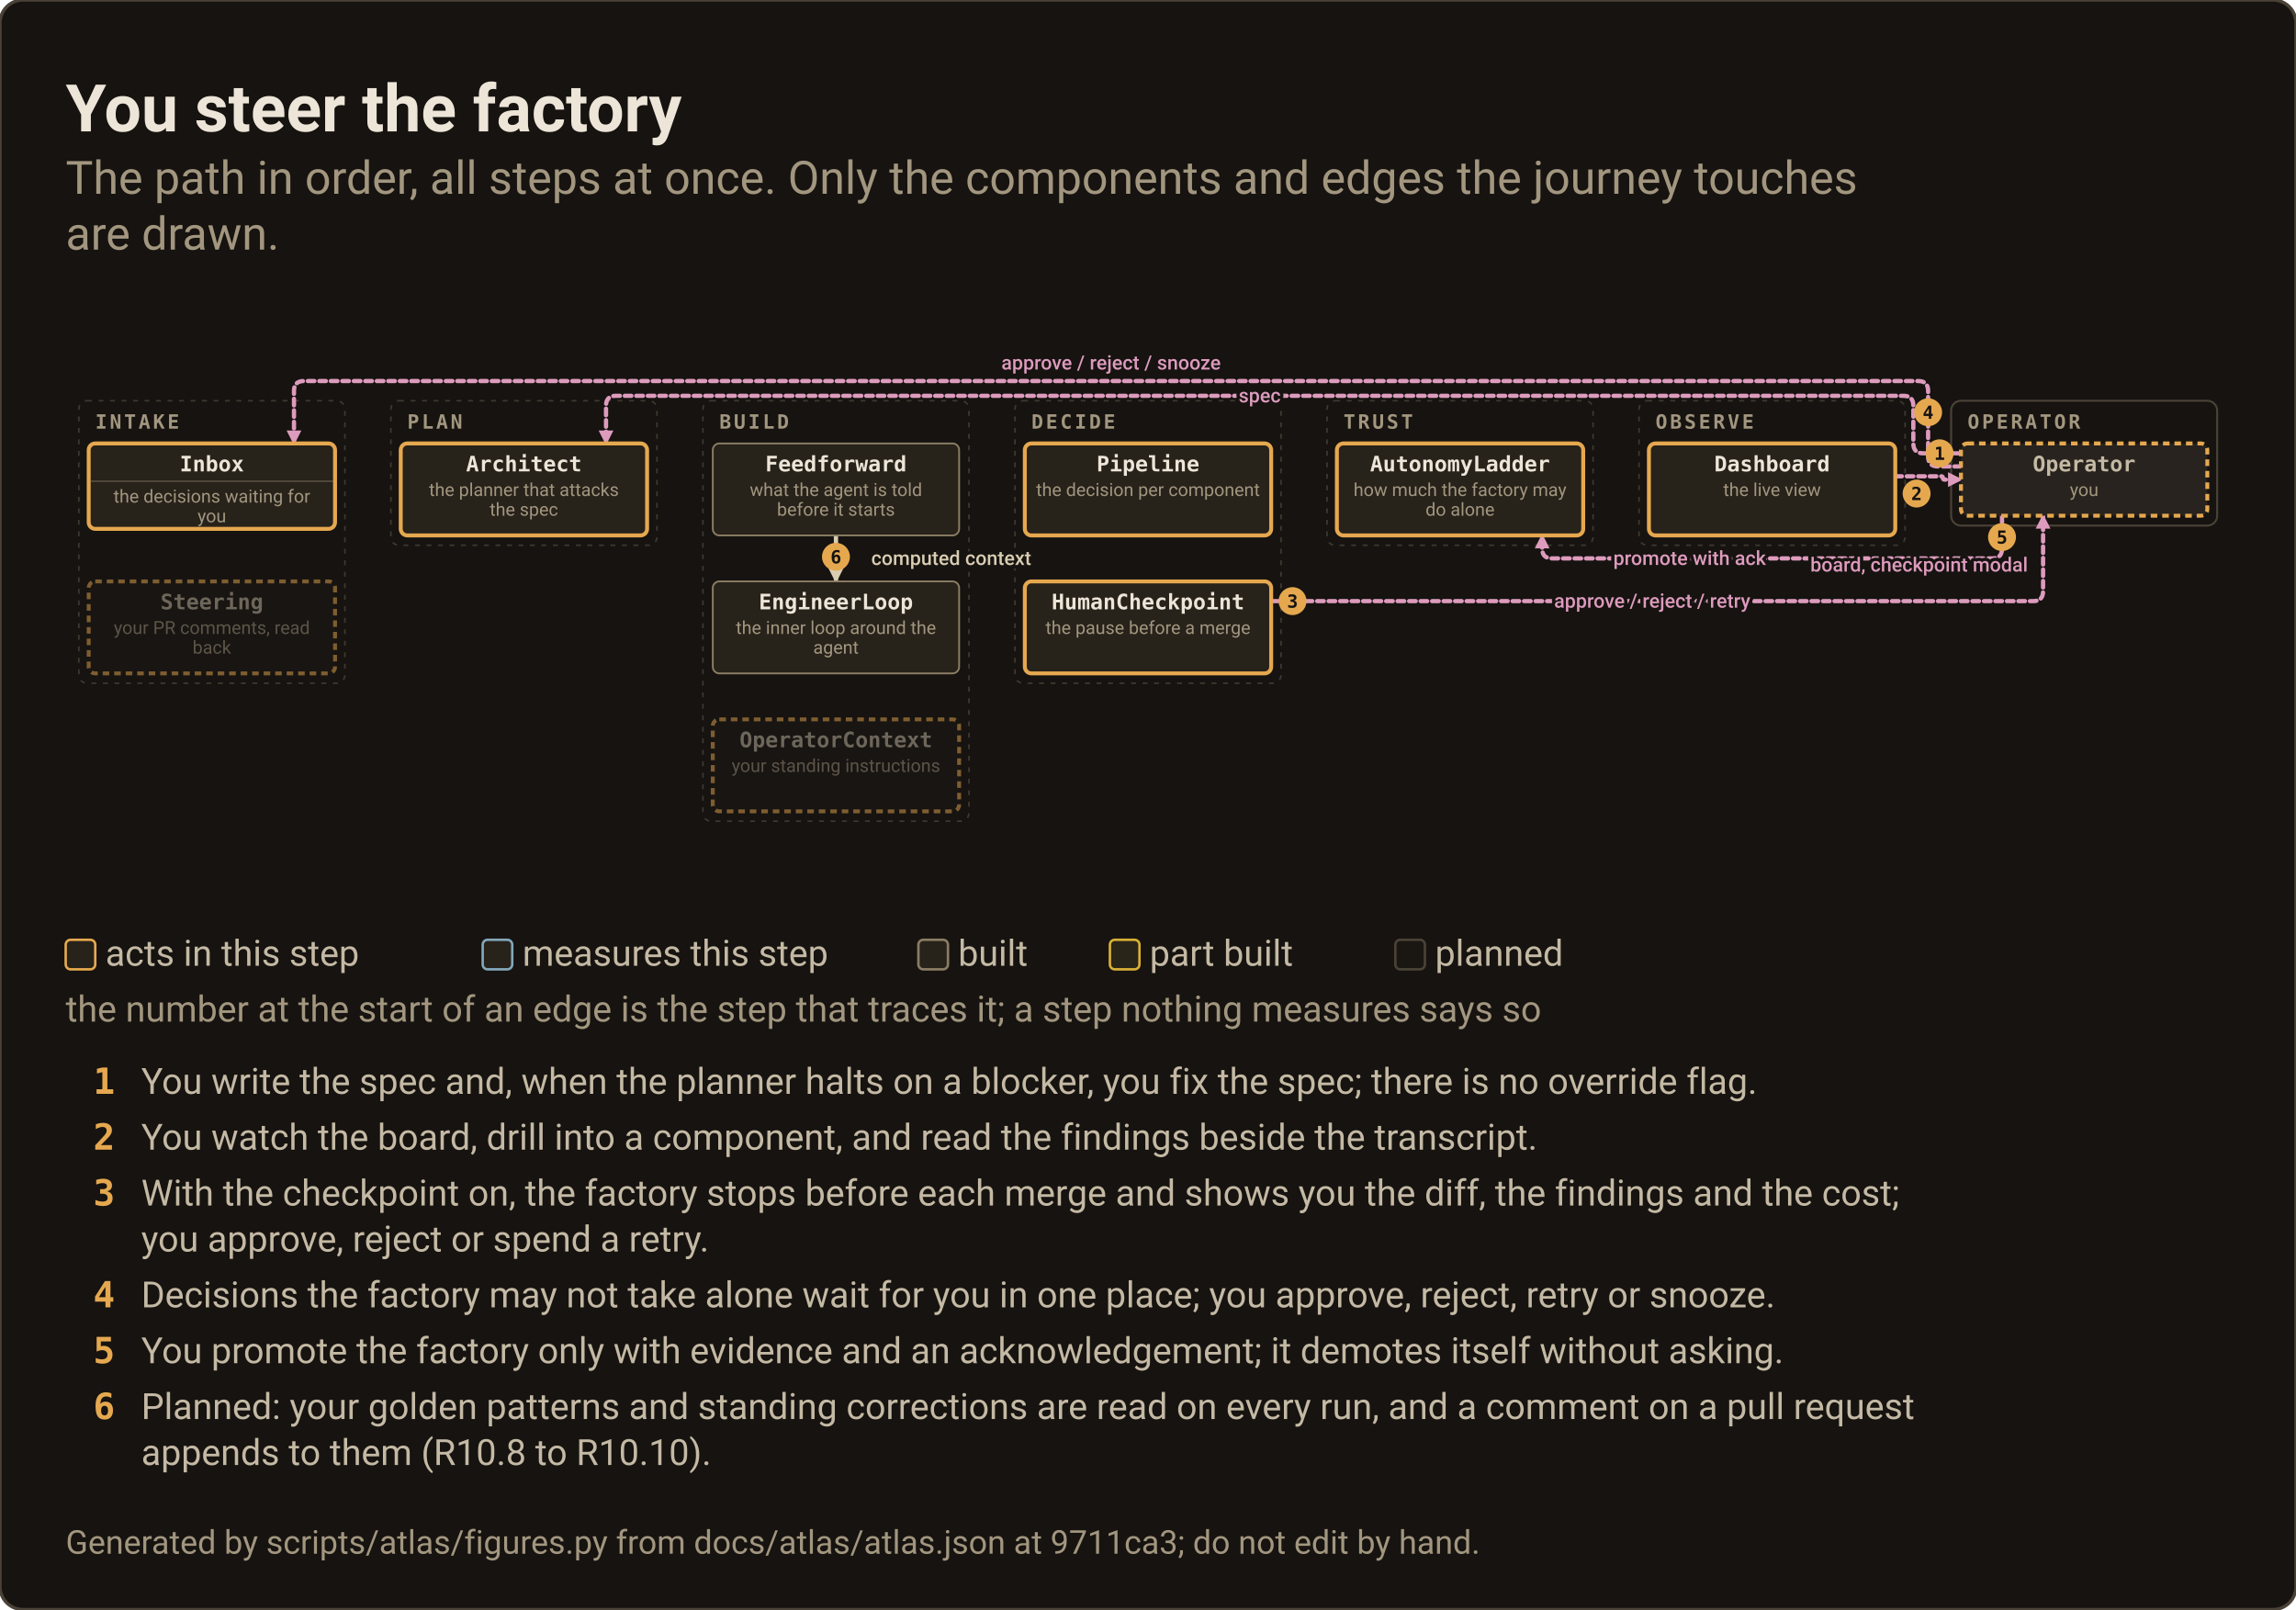
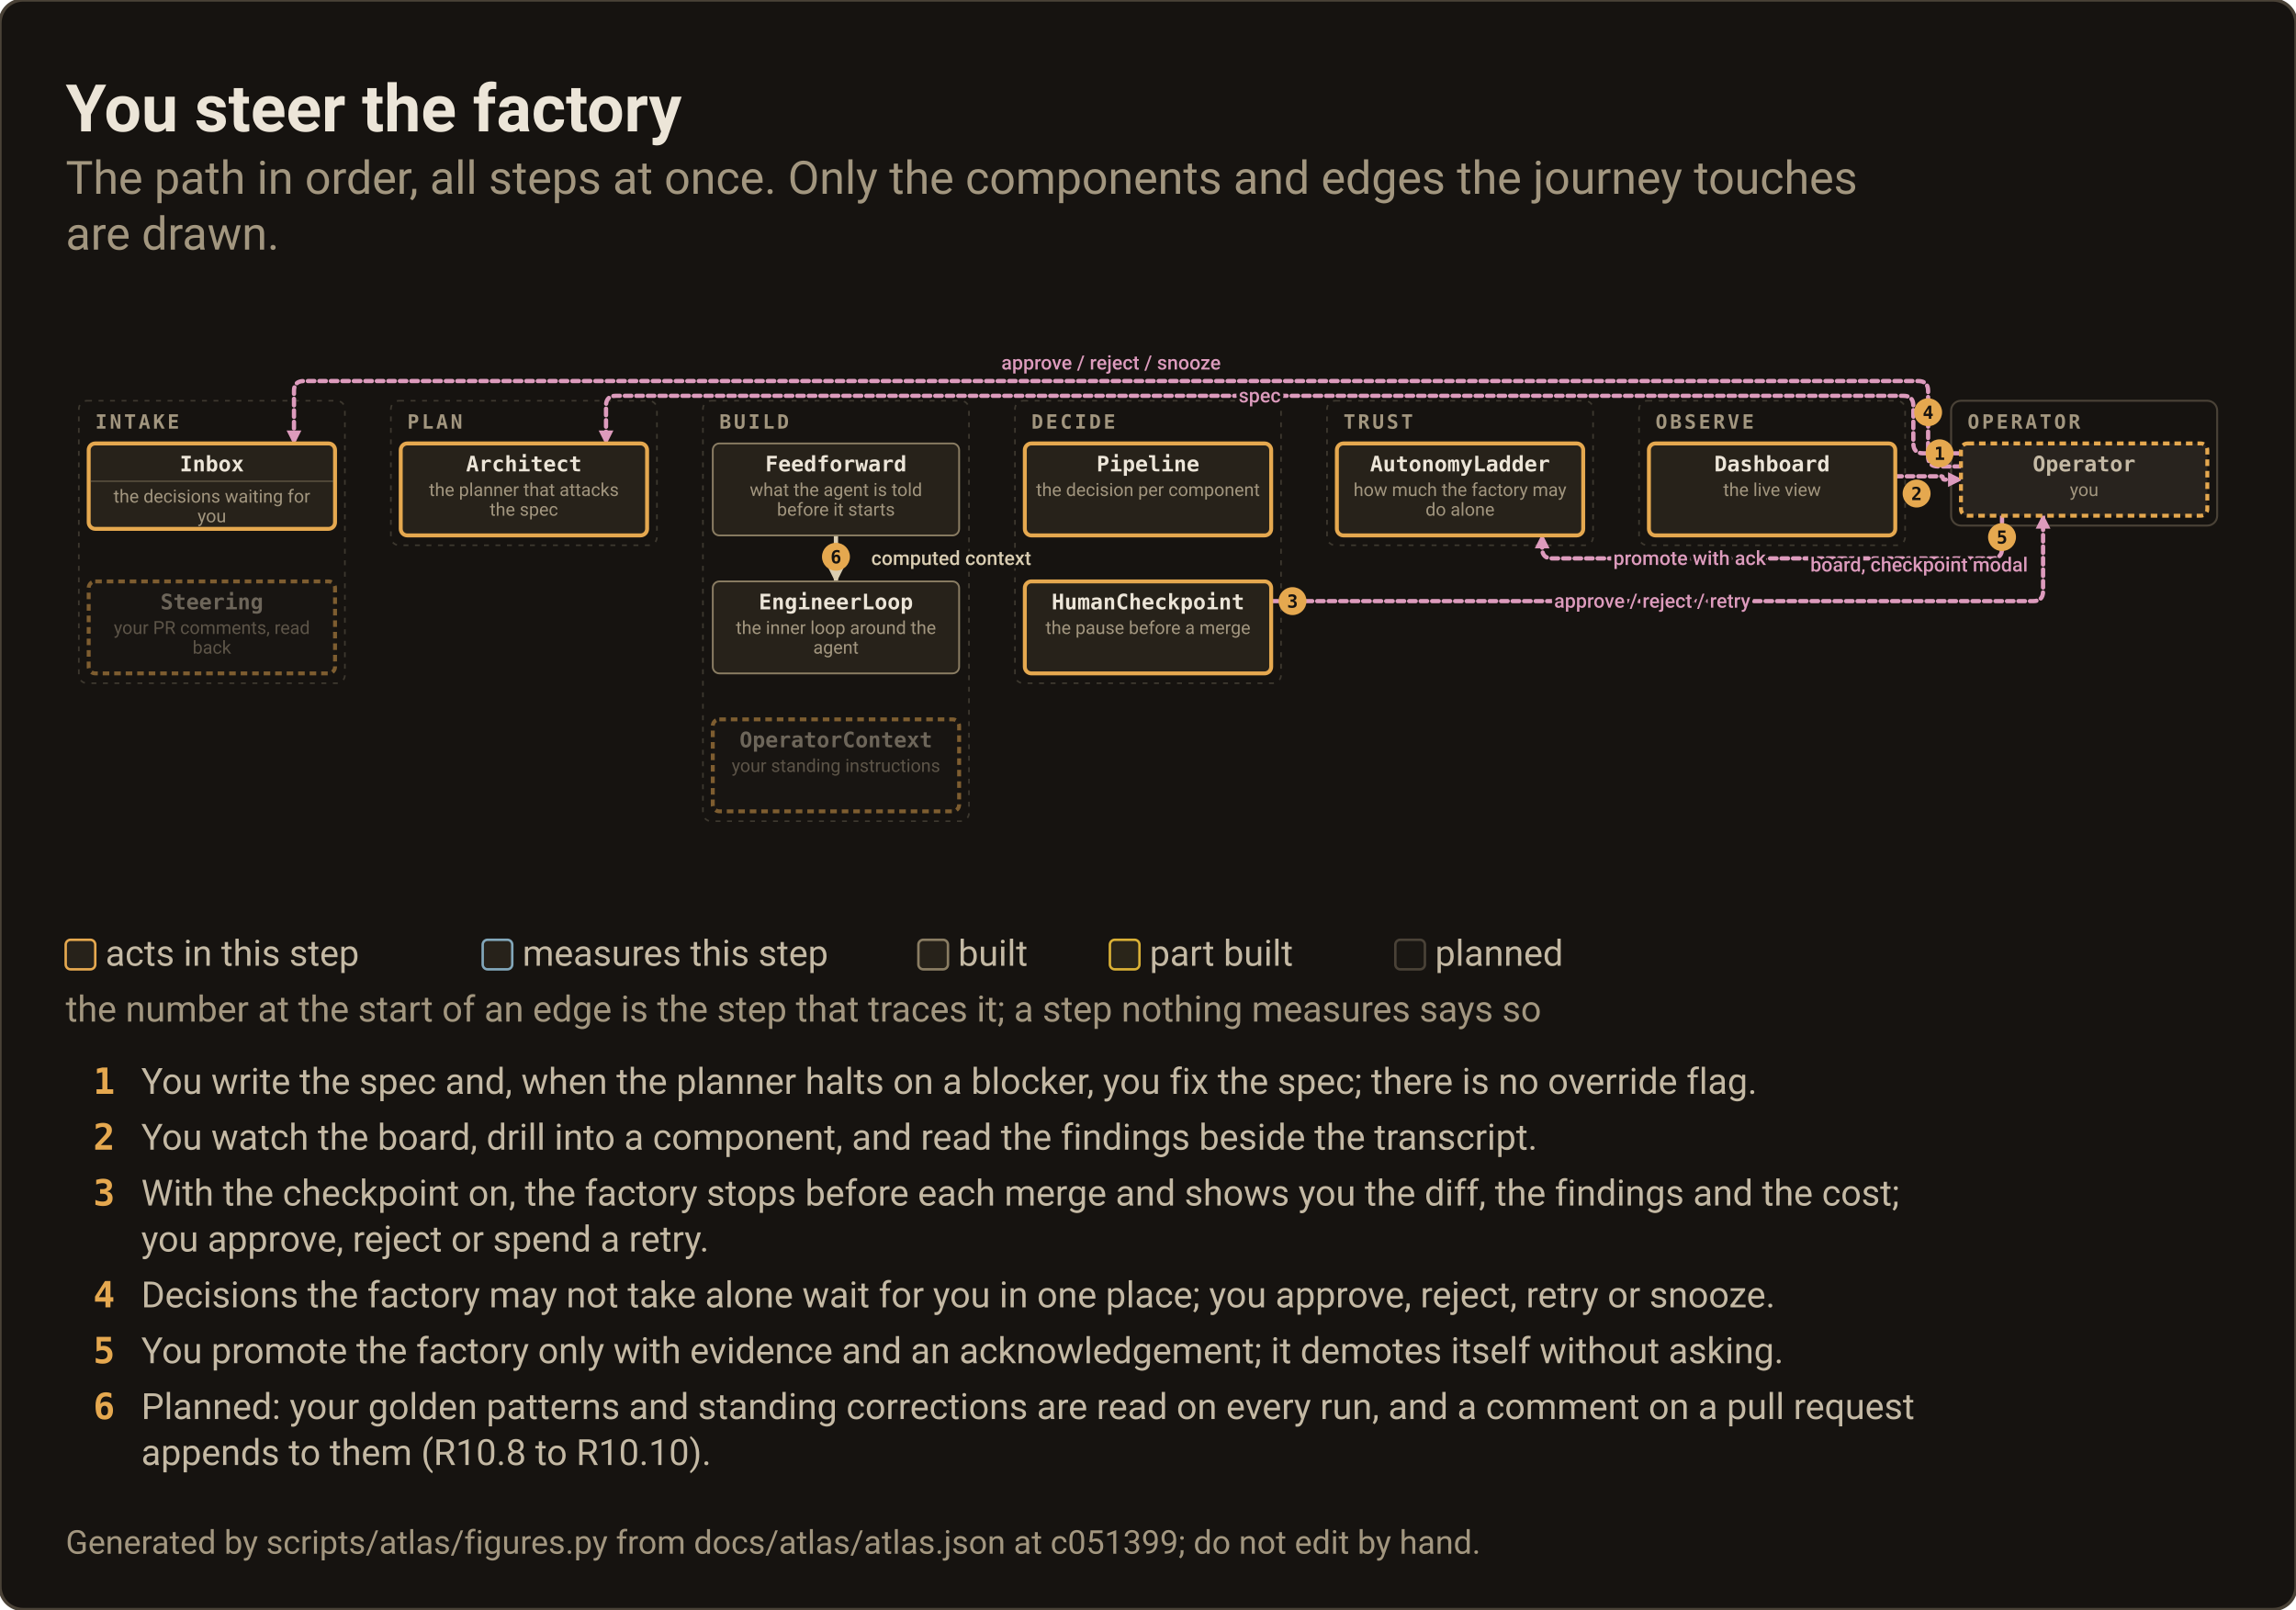
<svg xmlns="http://www.w3.org/2000/svg" width="1398" height="980" viewBox="0 0 1398 980" role="img" aria-label="Journey: You steer the factory">
  <rect x="0" y="0" width="1398" height="980" rx="14" fill="#161310" stroke="#4A4237" stroke-width="2" />
  <text x="40.0" y="80.0" class="c0">You steer the factory</text>
  <text x="40.0" y="118.0" class="c1">The path in order, all steps at once. Only the components and edges the journey touches</text>
  <text x="40.0" y="152.0" class="c1">are drawn.</text>
  <svg id="map" x="40.0" y="170.0" width="1318" height="380" viewBox="0 0 1318 380" overflow="visible">
    <defs>
      <marker id="map-m-work" viewBox="0 0 8 8" refX="7" refY="4" markerUnits="userSpaceOnUse" markerWidth="9" markerHeight="9" orient="auto-start-reverse">
        <path d="M0,0 L8,4 L0,8 z" fill="#D9CDB2" />
      </marker>
      <marker id="map-m-measure" viewBox="0 0 8 8" refX="7" refY="4" markerUnits="userSpaceOnUse" markerWidth="9" markerHeight="9" orient="auto-start-reverse">
        <path d="M0,0 L8,4 L0,8 z" fill="#82A7BA" />
      </marker>
      <marker id="map-m-feedback" viewBox="0 0 8 8" refX="7" refY="4" markerUnits="userSpaceOnUse" markerWidth="9" markerHeight="9" orient="auto-start-reverse">
        <path d="M0,0 L8,4 L0,8 z" fill="#E39A86" />
      </marker>
      <marker id="map-m-operator" viewBox="0 0 8 8" refX="7" refY="4" markerUnits="userSpaceOnUse" markerWidth="9" markerHeight="9" orient="auto-start-reverse">
        <path d="M0,0 L8,4 L0,8 z" fill="#DD9BBD" />
      </marker>
      <marker id="map-m-trust" viewBox="0 0 8 8" refX="7" refY="4" markerUnits="userSpaceOnUse" markerWidth="9" markerHeight="9" orient="auto-start-reverse">
        <path d="M0,0 L8,4 L0,8 z" fill="#B48EC9" />
      </marker>
      <marker id="map-m-learn" viewBox="0 0 8 8" refX="7" refY="4" markerUnits="userSpaceOnUse" markerWidth="9" markerHeight="9" orient="auto-start-reverse">
        <path d="M0,0 L8,4 L0,8 z" fill="#86C9A9" />
      </marker>
      <marker id="map-m-record" viewBox="0 0 8 8" refX="7" refY="4" markerUnits="userSpaceOnUse" markerWidth="9" markerHeight="9" orient="auto-start-reverse">
        <path d="M0,0 L8,4 L0,8 z" fill="#B7C27C" />
      </marker>
      <marker id="map-m-change" viewBox="0 0 8 8" refX="7" refY="4" markerUnits="userSpaceOnUse" markerWidth="9" markerHeight="9" orient="auto-start-reverse">
        <path d="M0,0 L8,4 L0,8 z" fill="#E26D5A" />
      </marker>
      <marker id="map-m-reach" viewBox="0 0 8 8" refX="7" refY="4" markerUnits="userSpaceOnUse" markerWidth="9" markerHeight="9" orient="auto-start-reverse">
        <path d="M0,0 L8,4 L0,8 z" fill="#E5A84F" />
      </marker>
    </defs>
    <style>#map .node.quiet{opacity:.42}#map .node.planned{opacity:.5}#map .node.planned.quiet{opacity:.3}#map .node.meas .node__box{stroke:#82A7BA;stroke-width:2.2}#map .node.acts .node__box{stroke:#E5A84F;stroke-width:2.4}#map .node__ring{display:none;fill:none;stroke:#82A7BA;stroke-width:1.6}#map .node.meas .node__ring{display:inline}#map .flow.planned{opacity:.35}#map .flowlbl.planned{opacity:.5}#map .flow.off,#map .flowlbl.off{display:none}#map .flow.hot{opacity:1;stroke-opacity:1;stroke-width:2.6}#map .flowlbl.hot{opacity:1}</style>
    <rect x="8.0" y="74.0" width="162.0" height="172.0" rx="5" fill="none" stroke="#A2967F" stroke-opacity=".28" stroke-width="1" stroke-dasharray="3 4" />
    <text x="18.0" y="91.0" class="t3">INTAKE</text>
    <rect x="198.0" y="74.0" width="162.0" height="88.0" rx="5" fill="none" stroke="#A2967F" stroke-opacity=".28" stroke-width="1" stroke-dasharray="3 4" />
    <text x="208.0" y="91.0" class="t3">PLAN</text>
    <rect x="388.0" y="74.0" width="162.0" height="256.0" rx="5" fill="none" stroke="#A2967F" stroke-opacity=".28" stroke-width="1" stroke-dasharray="3 4" />
    <text x="398.0" y="91.0" class="t3">BUILD</text>
    <rect x="578.0" y="74.0" width="162.0" height="172.0" rx="5" fill="none" stroke="#A2967F" stroke-opacity=".28" stroke-width="1" stroke-dasharray="3 4" />
    <text x="588.0" y="91.0" class="t3">DECIDE</text>
    <rect x="768.0" y="74.0" width="162.0" height="88.0" rx="5" fill="none" stroke="#A2967F" stroke-opacity=".28" stroke-width="1" stroke-dasharray="3 4" />
    <text x="778.0" y="91.0" class="t3">TRUST</text>
    <rect x="958.0" y="74.0" width="162.0" height="88.0" rx="5" fill="none" stroke="#A2967F" stroke-opacity=".28" stroke-width="1" stroke-dasharray="3 4" />
    <text x="968.0" y="91.0" class="t3">OBSERVE</text>
    <rect x="1148.0" y="74.0" width="162.0" height="76.0" rx="6" fill="none" stroke="#4A4237" stroke-width="1.2" />
    <text x="1158.0" y="91.0" class="t3">OPERATOR</text>
    <g data-layer="flow">
      <path id="map-f6" class="flow plan planned hot" data-edge="6" data-from="Operator" data-to="Architect" data-art="spec" data-kind="plan" data-layer="operator" d="M 1154.0 106.0 L 1131.0 106.0 Q 1125.0 106.0 1125.0 100.0 L 1125.0 77.0 Q 1125.0 71.0 1119.0 71.0 L 335.0 71.0 Q 329.0 71.0 329.0 77.0 L 329.0 100.0" fill="none" stroke="#DD9BBD" stroke-opacity="0.82" stroke-width="1.2" stroke-dasharray="4 3" stroke-linecap="round" marker-end="url(#map-m-operator)" />
      <path id="map-f65" class="flow observe planned hot" data-edge="65" data-from="Dashboard" data-to="Operator" data-art="board, checkpoint modal" data-kind="observe" data-layer="operator" d="M 1114.0 120.0 L 1142.0 120.0 Q 1143.0 120.0 1143.0 121.0 L 1143.0 121.0 Q 1143.0 122.0 1144.0 122.0 L 1154.0 122.0" fill="none" stroke="#DD9BBD" stroke-opacity="0.82" stroke-width="1.2" stroke-dasharray="4 3" stroke-linecap="round" marker-end="url(#map-m-operator)" />
      <path id="map-f45" class="flow trust planned hot" data-edge="45" data-from="HumanCheckpoint" data-to="Operator" data-art="approve / reject / retry" data-kind="trust" data-layer="operator" d="M 734.0 196.0 L 1198.0 196.0 Q 1204.0 196.0 1204.0 190.0 L 1204.0 144.0" fill="none" stroke="#DD9BBD" stroke-opacity="0.82" stroke-width="1.2" stroke-dasharray="4 3" stroke-linecap="round" marker-end="url(#map-m-operator)" />
      <path id="map-f66" class="flow trust planned hot" data-edge="66" data-from="Operator" data-to="Inbox" data-art="approve / reject / snooze" data-kind="trust" data-layer="operator" d="M 1154.0 114.0 L 1140.0 114.0 Q 1134.0 114.0 1134.0 108.0 L 1134.0 68.0 Q 1134.0 62.0 1128.0 62.0 L 145.0 62.0 Q 139.0 62.0 139.0 68.0 L 139.0 100.0" fill="none" stroke="#DD9BBD" stroke-opacity="0.82" stroke-width="1.2" stroke-dasharray="4 3" stroke-linecap="round" marker-end="url(#map-m-operator)" />
      <path id="map-f67" class="flow trust planned hot" data-edge="67" data-from="Operator" data-to="AutonomyLadder" data-art="promote with ack" data-kind="trust" data-layer="operator" d="M 1179.0 144.0 L 1179.0 164.0 Q 1179.0 170.0 1173.0 170.0 L 905.0 170.0 Q 899.0 170.0 899.0 164.0 L 899.0 156.0" fill="none" stroke="#DD9BBD" stroke-opacity="0.82" stroke-width="1.2" stroke-dasharray="4 3" stroke-linecap="round" marker-end="url(#map-m-operator)" />
      <path id="map-f13" class="flow build hot" data-edge="13" data-from="Feedforward" data-to="EngineerLoop" data-art="computed context" data-kind="build" data-layer="work" d="M 469.0 156.0 L 469.0 184.0" fill="none" stroke="#D9CDB2" stroke-opacity="0.82" stroke-width="1.2" stroke-linecap="round" marker-end="url(#map-m-work)" />
    </g>
    <g class="node built acts" data-id="Inbox" data-kind="store" data-state="built" data-region="intake" role="button" tabindex="0" aria-label="Inbox, the decisions waiting for you, built">
      <rect class="node__box" x="14.0" y="100.0" width="150.0" height="52.0" rx="4.0" fill="#27221A" stroke="#8A7D63" stroke-width="1.1" />
      <rect class="node__ring" x="17.0" y="103.0" width="144.0" height="46.0" rx="3.0" />
      <text x="89.0" y="117.0" class="t4">Inbox</text>
      <line x1="15.0" y1="123.0" x2="163.0" y2="123.0" stroke="#8A7D63" stroke-opacity=".45" stroke-width="1" />
      <g data-layer="job">
        <text x="89.0" y="136.0" class="t5">the decisions waiting for</text>
        <text x="89.0" y="148.0" class="t5">you</text>
      </g>
    </g>
    <g class="node planned acts" data-id="Steering" data-kind="component" data-state="planned" data-region="intake" role="button" tabindex="0" aria-label="Steering, your PR comments, read back, planned">
      <rect class="node__box" x="14.0" y="184.0" width="150.0" height="56.0" rx="4.0" fill="#1A1713" stroke="#4A4237" stroke-width="1.1" stroke-dasharray="4 3" />
      <rect class="node__ring" x="17.0" y="187.0" width="144.0" height="50.0" rx="3.0" />
      <text x="89.0" y="201.0" class="t6">Steering</text>
      <g data-layer="job">
        <text x="89.0" y="216.0" class="t5">your PR comments, read</text>
        <text x="89.0" y="228.0" class="t5">back</text>
      </g>
    </g>
    <g class="node built acts" data-id="Architect" data-kind="component" data-state="built" data-region="plan" role="button" tabindex="0" aria-label="Architect, the planner that attacks the spec, built">
      <rect class="node__box" x="204.0" y="100.0" width="150.0" height="56.0" rx="4.0" fill="#27221A" stroke="#8A7D63" stroke-width="1.1" />
      <rect class="node__ring" x="207.0" y="103.0" width="144.0" height="50.0" rx="3.0" />
      <text x="279.0" y="117.0" class="t4">Architect</text>
      <g data-layer="job">
        <text x="279.0" y="132.0" class="t5">the planner that attacks</text>
        <text x="279.0" y="144.0" class="t5">the spec</text>
      </g>
    </g>
    <g class="node built" data-id="Feedforward" data-kind="component" data-state="built" data-region="build" role="button" tabindex="0" aria-label="Feedforward, what the agent is told before it starts, built">
      <rect class="node__box" x="394.0" y="100.0" width="150.0" height="56.0" rx="4.0" fill="#27221A" stroke="#8A7D63" stroke-width="1.1" />
      <rect class="node__ring" x="397.0" y="103.0" width="144.0" height="50.0" rx="3.0" />
      <text x="469.0" y="117.0" class="t4">Feedforward</text>
      <g data-layer="job">
        <text x="469.0" y="132.0" class="t5">what the agent is told</text>
        <text x="469.0" y="144.0" class="t5">before it starts</text>
      </g>
    </g>
    <g class="node built" data-id="EngineerLoop" data-kind="component" data-state="built" data-region="build" role="button" tabindex="0" aria-label="EngineerLoop, the inner loop around the agent, built">
      <rect class="node__box" x="394.0" y="184.0" width="150.0" height="56.0" rx="4.0" fill="#27221A" stroke="#8A7D63" stroke-width="1.1" />
      <rect class="node__ring" x="397.0" y="187.0" width="144.0" height="50.0" rx="3.0" />
      <text x="469.0" y="201.0" class="t4">EngineerLoop</text>
      <g data-layer="job">
        <text x="469.0" y="216.0" class="t5">the inner loop around the</text>
        <text x="469.0" y="228.0" class="t5">agent</text>
      </g>
    </g>
    <g class="node planned acts" data-id="OperatorContext" data-kind="component" data-state="planned" data-region="build" role="button" tabindex="0" aria-label="OperatorContext, your standing instructions, planned">
      <rect class="node__box" x="394.0" y="268.0" width="150.0" height="56.0" rx="4.0" fill="#1A1713" stroke="#4A4237" stroke-width="1.1" stroke-dasharray="4 3" />
      <rect class="node__ring" x="397.0" y="271.0" width="144.0" height="50.0" rx="3.0" />
      <text x="469.0" y="285.0" class="t6">OperatorContext</text>
      <g data-layer="job">
        <text x="469.0" y="300.0" class="t5">your standing instructions</text>
      </g>
    </g>
    <g class="node built acts" data-id="Pipeline" data-kind="component" data-state="built" data-region="decide" role="button" tabindex="0" aria-label="Pipeline, the decision per component, built">
      <rect class="node__box" x="584.0" y="100.0" width="150.0" height="56.0" rx="4.0" fill="#27221A" stroke="#8A7D63" stroke-width="1.1" />
      <rect class="node__ring" x="587.0" y="103.0" width="144.0" height="50.0" rx="3.0" />
      <text x="659.0" y="117.0" class="t4">Pipeline</text>
      <g data-layer="job">
        <text x="659.0" y="132.0" class="t5">the decision per component</text>
      </g>
    </g>
    <g class="node built acts" data-id="HumanCheckpoint" data-kind="component" data-state="built" data-region="decide" role="button" tabindex="0" aria-label="HumanCheckpoint, the pause before a merge, built">
      <rect class="node__box" x="584.0" y="184.0" width="150.0" height="56.0" rx="4.0" fill="#27221A" stroke="#8A7D63" stroke-width="1.1" />
      <rect class="node__ring" x="587.0" y="187.0" width="144.0" height="50.0" rx="3.0" />
      <text x="659.0" y="201.0" class="t4">HumanCheckpoint</text>
      <g data-layer="job">
        <text x="659.0" y="216.0" class="t5">the pause before a merge</text>
      </g>
    </g>
    <g class="node built acts" data-id="AutonomyLadder" data-kind="component" data-state="built" data-region="trust" role="button" tabindex="0" aria-label="AutonomyLadder, how much the factory may do alone, built">
      <rect class="node__box" x="774.0" y="100.0" width="150.0" height="56.0" rx="4.0" fill="#27221A" stroke="#8A7D63" stroke-width="1.1" />
      <rect class="node__ring" x="777.0" y="103.0" width="144.0" height="50.0" rx="3.0" />
      <text x="849.0" y="117.0" class="t4">AutonomyLadder</text>
      <g data-layer="job">
        <text x="849.0" y="132.0" class="t5">how much the factory may</text>
        <text x="849.0" y="144.0" class="t5">do alone</text>
      </g>
    </g>
    <g class="node built acts" data-id="Dashboard" data-kind="component" data-state="built" data-region="observe" role="button" tabindex="0" aria-label="Dashboard, the live view, built">
      <rect class="node__box" x="964.0" y="100.0" width="150.0" height="56.0" rx="4.0" fill="#27221A" stroke="#8A7D63" stroke-width="1.1" />
      <rect class="node__ring" x="967.0" y="103.0" width="144.0" height="50.0" rx="3.0" />
      <text x="1039.0" y="117.0" class="t4">Dashboard</text>
      <g data-layer="job">
        <text x="1039.0" y="132.0" class="t5">the live view</text>
      </g>
    </g>
    <g class="node actor acts" data-id="Operator" data-kind="actor" data-state="planned" data-region="operator" role="button" tabindex="0" aria-label="Operator, you, outside">
      <rect class="node__box" x="1154.0" y="100.0" width="150.0" height="44.0" rx="4.0" fill="#28231E" stroke="#A2967F" stroke-width="1.1" stroke-dasharray="4 3" />
      <rect class="node__ring" x="1157.0" y="103.0" width="144.0" height="38.0" rx="3.0" />
      <text x="1229.0" y="117.0" class="t6">Operator</text>
      <g data-layer="job">
        <text x="1229.0" y="132.0" class="t5">you</text>
      </g>
    </g>
    <g data-layer="flow">
      <g class="flowlbl plan planned hot" data-edge="6" data-from="Operator" data-to="Architect" data-layer="operator">
        <text x="727.0" y="75.0" class="t1">spec</text>
      </g>
      <g class="flowlbl observe planned hot" data-edge="65" data-from="Dashboard" data-to="Operator" data-layer="operator">
        <text x="1128.5" y="178.0" class="t1">board, checkpoint modal</text>
      </g>
      <g class="flowlbl trust planned hot" data-edge="45" data-from="HumanCheckpoint" data-to="Operator" data-layer="operator">
        <text x="966.0" y="200.0" class="t1">approve / reject / retry</text>
      </g>
      <g class="flowlbl trust planned hot" data-edge="66" data-from="Operator" data-to="Inbox" data-layer="operator">
        <text x="636.5" y="55.0" class="t1">approve / reject / snooze</text>
      </g>
      <g class="flowlbl trust planned hot" data-edge="67" data-from="Operator" data-to="AutonomyLadder" data-layer="operator">
        <text x="988.8" y="174.0" class="t1">promote with ack</text>
      </g>
      <g class="flowlbl build hot" data-edge="13" data-from="Feedforward" data-to="EngineerLoop" data-layer="work">
        <text x="539.2" y="174.0" class="t2">computed context</text>
      </g>
    </g>
    <g data-layer="steps">
      <g class="step" data-edge="6">
        <circle cx="1141.0" cy="106.0" r="8.5" fill="#E5A84F" />
        <text x="1141.0" y="110.0" class="t0">1</text>
      </g>
      <g class="step" data-edge="65">
        <circle cx="1127.0" cy="130.5" r="8.5" fill="#E5A84F" />
        <text x="1127.0" y="134.5" class="t0">2</text>
      </g>
      <g class="step" data-edge="45">
        <circle cx="747.0" cy="196.0" r="8.5" fill="#E5A84F" />
        <text x="747.0" y="200.0" class="t0">3</text>
      </g>
      <g class="step" data-edge="66">
        <circle cx="1134.0" cy="81.0" r="8.5" fill="#E5A84F" />
        <text x="1134.0" y="85.0" class="t0">4</text>
      </g>
      <g class="step" data-edge="67">
        <circle cx="1179.0" cy="157.0" r="8.5" fill="#E5A84F" />
        <text x="1179.0" y="161.0" class="t0">5</text>
      </g>
      <g class="step" data-edge="13">
        <circle cx="469.0" cy="169.0" r="8.5" fill="#E5A84F" />
        <text x="469.0" y="173.0" class="t0">6</text>
      </g>
    </g>
    <style>#map .t0{font-family:ui-monospace,"SF Mono",SFMono-Regular,"JetBrains Mono",Menlo,Consolas,monospace;font-size:11.0px;font-weight:700;fill:#161310;text-anchor:middle}#map .t1{font-family:ui-sans-serif,system-ui,-apple-system,"SF Pro Text","Segoe UI",Roboto,"Helvetica Neue",Arial,sans-serif;font-size:12.0px;font-weight:500;fill:#DD9BBD;text-anchor:middle;paint-order:stroke;stroke:#161310;stroke-width:4;stroke-linejoin:round}#map .t2{font-family:ui-sans-serif,system-ui,-apple-system,"SF Pro Text","Segoe UI",Roboto,"Helvetica Neue",Arial,sans-serif;font-size:12.0px;font-weight:500;fill:#D9CDB2;text-anchor:middle;paint-order:stroke;stroke:#161310;stroke-width:4;stroke-linejoin:round}#map .t3{font-family:ui-monospace,"SF Mono",SFMono-Regular,"JetBrains Mono",Menlo,Consolas,monospace;font-size:12.0px;font-weight:600;fill:#A2967F;text-anchor:start;letter-spacing:.13em}#map .t4{font-family:ui-monospace,"SF Mono",SFMono-Regular,"JetBrains Mono",Menlo,Consolas,monospace;font-size:13.0px;font-weight:600;fill:#ECE5D8;text-anchor:middle}#map .t5{font-family:ui-sans-serif,system-ui,-apple-system,"SF Pro Text","Segoe UI",Roboto,"Helvetica Neue",Arial,sans-serif;font-size:11.0px;font-weight:400;fill:#A2967F;text-anchor:middle}#map .t6{font-family:ui-monospace,"SF Mono",SFMono-Regular,"JetBrains Mono",Menlo,Consolas,monospace;font-size:13.0px;font-weight:600;fill:#C4B9A4;text-anchor:middle}</style>
  </svg>
  <rect x="40.0" y="572.2" width="18" height="18" rx="3" fill="#27221A" stroke="#E5A84F" stroke-width="1.5" />
  <text x="64.2" y="588.0" class="c2">acts in this step</text>
  <rect x="293.9" y="572.2" width="18" height="18" rx="3" fill="#27221A" stroke="#82A7BA" stroke-width="1.5" />
  <text x="318.1" y="588.0" class="c2">measures this step</text>
  <rect x="559.2" y="572.2" width="18" height="18" rx="3" fill="#27221A" stroke="#8A7D63" stroke-width="1.5" />
  <text x="583.4" y="588.0" class="c2">built</text>
  <rect x="675.8" y="572.2" width="18" height="18" rx="3" fill="#2A2519" stroke="#D9B036" stroke-width="1.5" />
  <text x="700.0" y="588.0" class="c2">part built</text>
  <rect x="849.6" y="572.2" width="18" height="18" rx="3" fill="#1A1713" stroke="#4A4237" stroke-width="1.5" />
  <text x="873.8" y="588.0" class="c2">planned</text>
  <text x="40.0" y="622.0" class="c3">the number at the start of an edge is the step that traces it; a step nothing measures says so</text>
  <text x="70.0" y="666.0" class="c4">1</text>
  <text x="86.0" y="666.0" class="c2">You write the spec and, when the planner halts on a blocker, you fix the spec; there is no override flag.</text>
  <text x="70.0" y="700.0" class="c4">2</text>
  <text x="86.0" y="700.0" class="c2">You watch the board, drill into a component, and read the findings beside the transcript.</text>
  <text x="70.0" y="734.0" class="c4">3</text>
  <text x="86.0" y="734.0" class="c2">With the checkpoint on, the factory stops before each merge and shows you the diff, the findings and the cost;</text>
  <text x="86.0" y="762.0" class="c2">you approve, reject or spend a retry.</text>
  <text x="70.0" y="796.0" class="c4">4</text>
  <text x="86.0" y="796.0" class="c2">Decisions the factory may not take alone wait for you in one place; you approve, reject, retry or snooze.</text>
  <text x="70.0" y="830.0" class="c4">5</text>
  <text x="86.0" y="830.0" class="c2">You promote the factory only with evidence and an acknowledgement; it demotes itself without asking.</text>
  <text x="70.0" y="864.0" class="c4">6</text>
  <text x="86.0" y="864.0" class="c2">Planned: your golden patterns and standing corrections are read on every run, and a comment on a pull request</text>
  <text x="86.0" y="892.0" class="c2">appends to them (R10.8 to R10.10).</text>
-   <text x="40.0" y="946.0" class="c5">Generated by scripts/atlas/figures.py from docs/atlas/atlas.json at 9711ca3; do not edit by hand.</text>
+   <text x="40.0" y="946.0" class="c5">Generated by scripts/atlas/figures.py from docs/atlas/atlas.json at c051399; do not edit by hand.</text>
  <style>.c0{font-family:ui-sans-serif,system-ui,-apple-system,"SF Pro Text","Segoe UI",Roboto,"Helvetica Neue",Arial,sans-serif;font-size:40.0px;font-weight:600;fill:#ECE5D8;text-anchor:start}.c1{font-family:ui-sans-serif,system-ui,-apple-system,"SF Pro Text","Segoe UI",Roboto,"Helvetica Neue",Arial,sans-serif;font-size:28.0px;font-weight:400;fill:#A2967F;text-anchor:start}.c2{font-family:ui-sans-serif,system-ui,-apple-system,"SF Pro Text","Segoe UI",Roboto,"Helvetica Neue",Arial,sans-serif;font-size:22.0px;font-weight:400;fill:#C4B9A4;text-anchor:start}.c3{font-family:ui-sans-serif,system-ui,-apple-system,"SF Pro Text","Segoe UI",Roboto,"Helvetica Neue",Arial,sans-serif;font-size:22.0px;font-weight:400;fill:#A2967F;text-anchor:start}.c4{font-family:ui-monospace,"SF Mono",SFMono-Regular,"JetBrains Mono",Menlo,Consolas,monospace;font-size:22.0px;font-weight:700;fill:#E5A84F;text-anchor:end}.c5{font-family:ui-sans-serif,system-ui,-apple-system,"SF Pro Text","Segoe UI",Roboto,"Helvetica Neue",Arial,sans-serif;font-size:20.0px;font-weight:400;fill:#A2967F;text-anchor:start}</style>
</svg>
